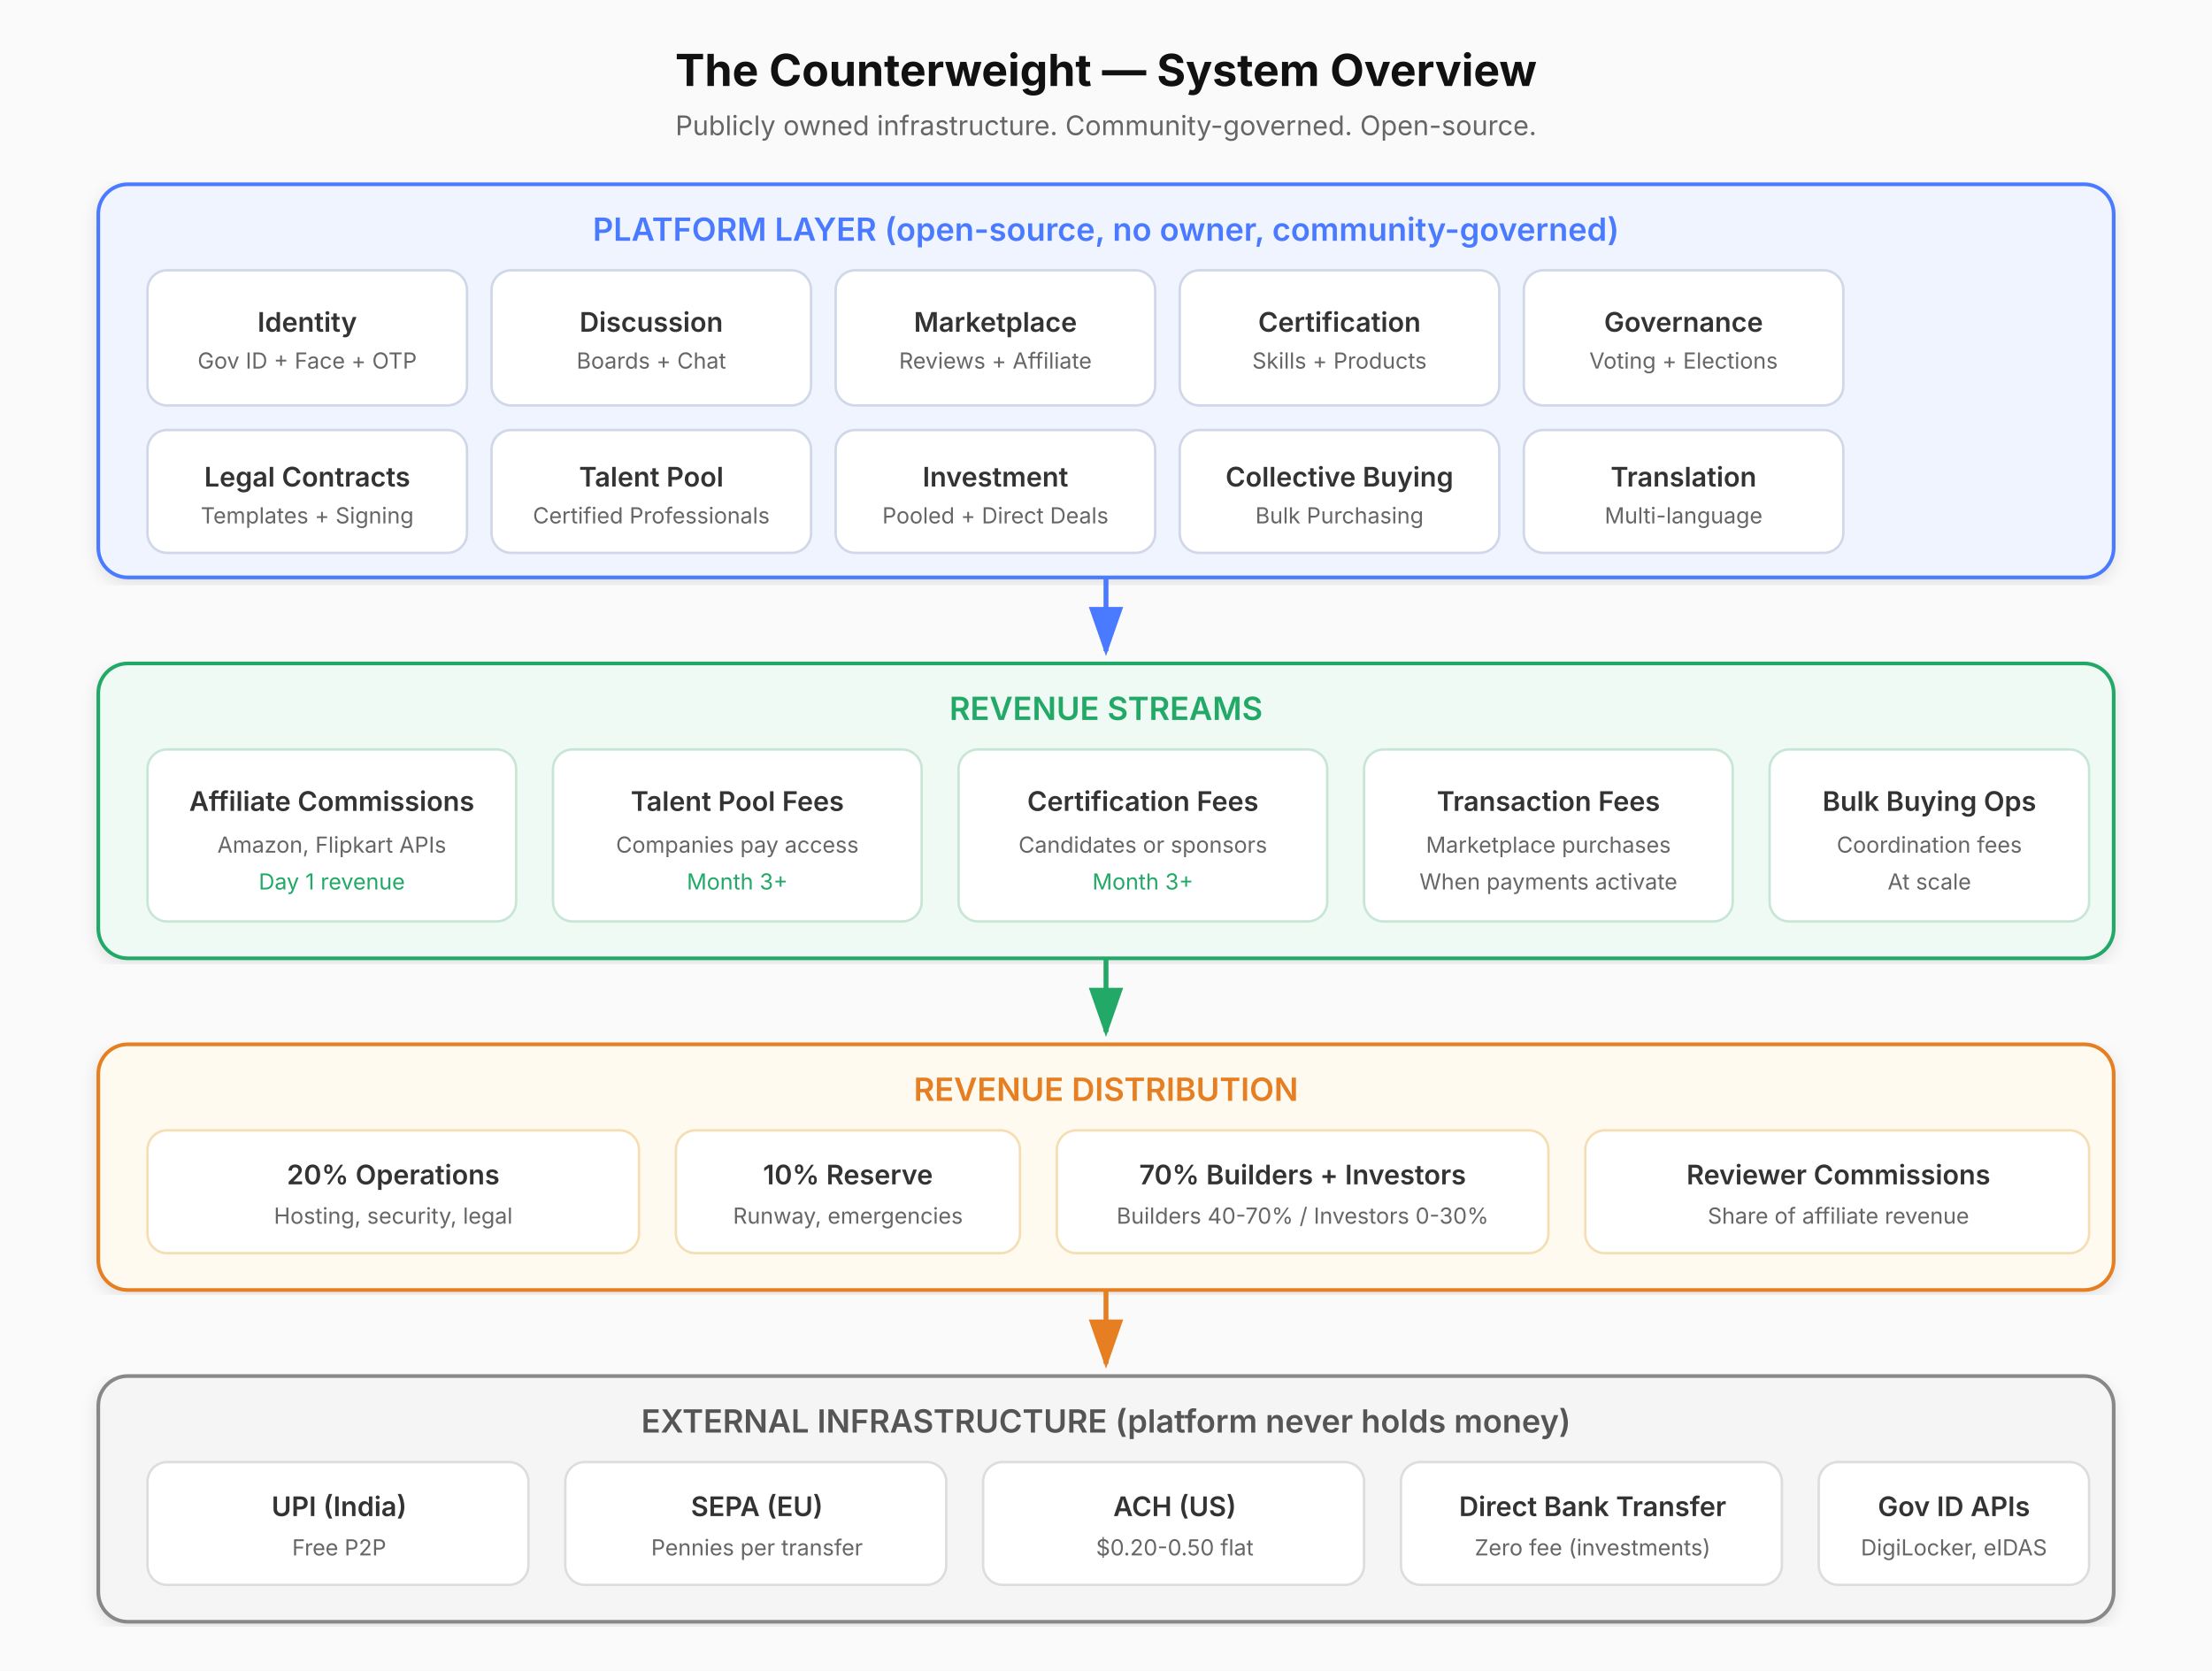
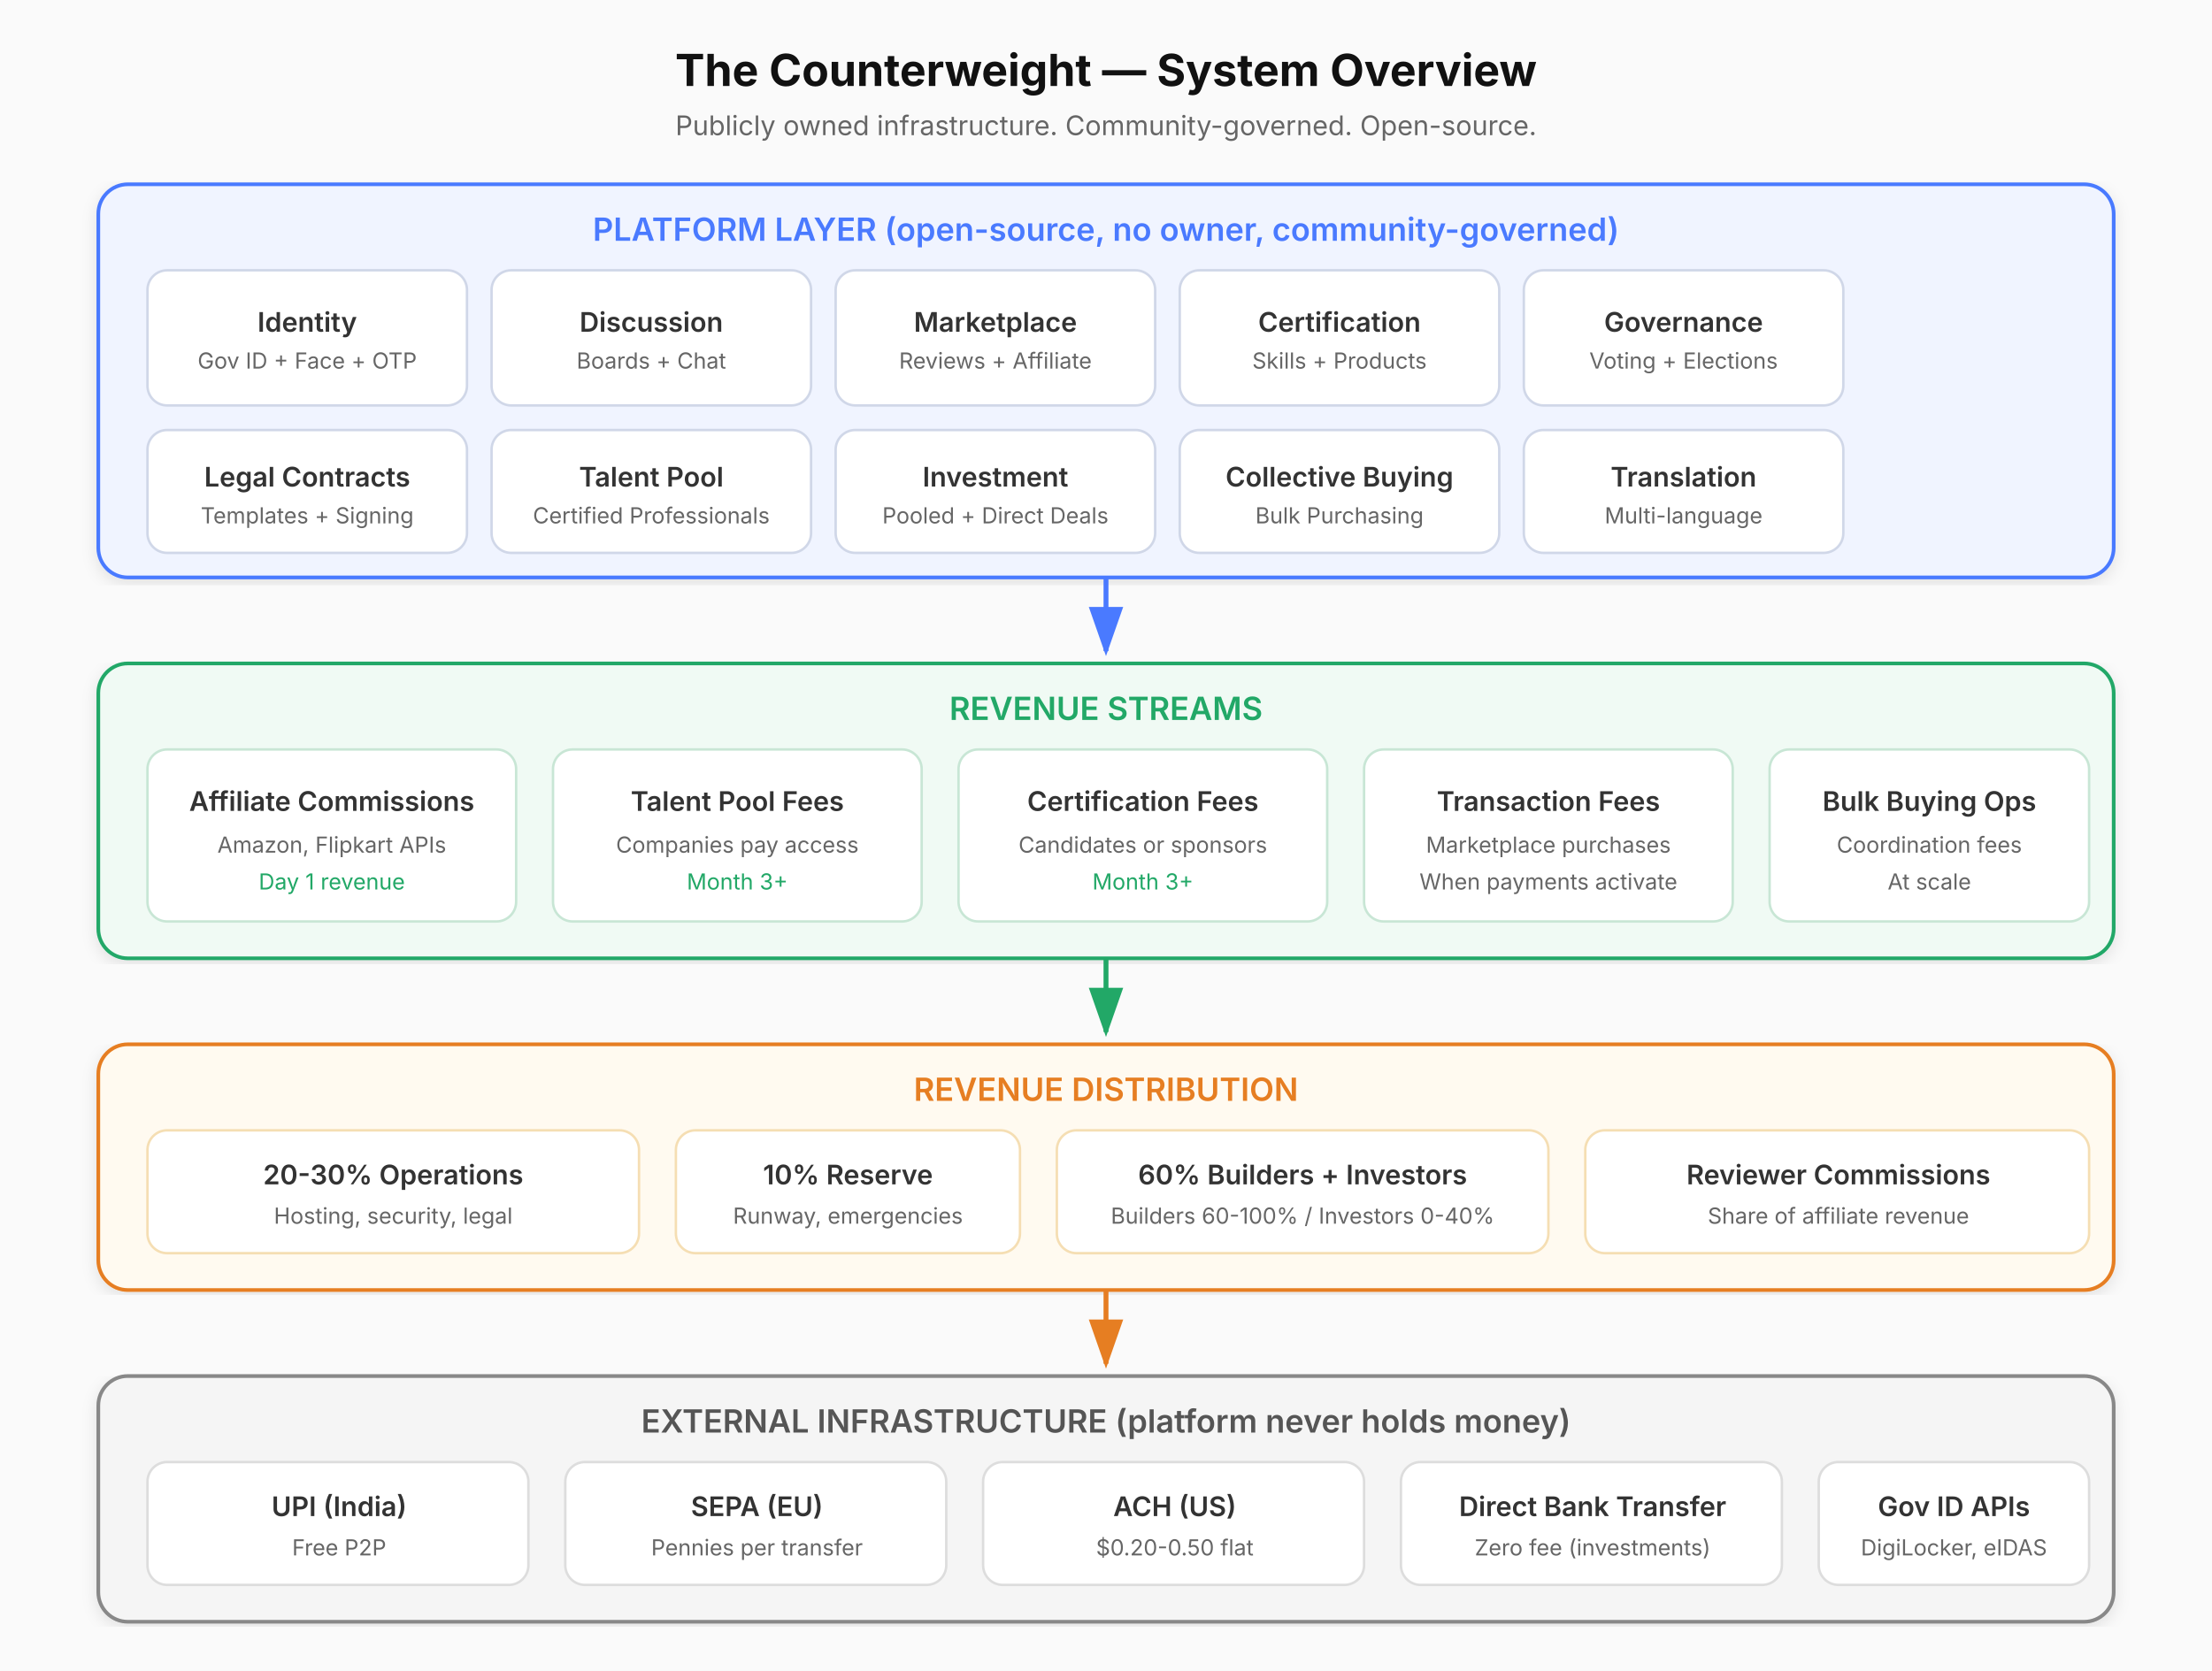
<svg xmlns="http://www.w3.org/2000/svg" viewBox="0 0 900 680" font-family="Inter, -apple-system, sans-serif">
  <defs>
    <filter id="shadow" x="-2%" y="-2%" width="104%" height="104%">
      <feDropShadow dx="0" dy="2" stdDeviation="3" flood-opacity="0.1" />
    </filter>
  </defs>
  <rect width="900" height="680" fill="#fafafa" />
  <text x="450" y="35" text-anchor="middle" font-size="18" font-weight="700" fill="#111">The Counterweight — System Overview</text>
  <text x="450" y="55" text-anchor="middle" font-size="11" fill="#666">Publicly owned infrastructure. Community-governed. Open-source.</text>
  <rect x="40" y="75" width="820" height="160" rx="12" fill="#f0f4ff" stroke="#4a7aff" stroke-width="1.5" filter="url(#shadow)" />
  <text x="450" y="98" text-anchor="middle" font-size="13" font-weight="600" fill="#4a7aff">PLATFORM LAYER (open-source, no owner, community-governed)</text>
  <rect x="60" y="110" width="130" height="55" rx="8" fill="#fff" stroke="#d0d7e8" stroke-width="1" />
  <text x="125" y="135" text-anchor="middle" font-size="11" font-weight="600" fill="#333">Identity</text>
  <text x="125" y="150" text-anchor="middle" font-size="9" fill="#666">Gov ID + Face + OTP</text>
  <rect x="200" y="110" width="130" height="55" rx="8" fill="#fff" stroke="#d0d7e8" stroke-width="1" />
  <text x="265" y="135" text-anchor="middle" font-size="11" font-weight="600" fill="#333">Discussion</text>
  <text x="265" y="150" text-anchor="middle" font-size="9" fill="#666">Boards + Chat</text>
  <rect x="340" y="110" width="130" height="55" rx="8" fill="#fff" stroke="#d0d7e8" stroke-width="1" />
  <text x="405" y="135" text-anchor="middle" font-size="11" font-weight="600" fill="#333">Marketplace</text>
  <text x="405" y="150" text-anchor="middle" font-size="9" fill="#666">Reviews + Affiliate</text>
  <rect x="480" y="110" width="130" height="55" rx="8" fill="#fff" stroke="#d0d7e8" stroke-width="1" />
  <text x="545" y="135" text-anchor="middle" font-size="11" font-weight="600" fill="#333">Certification</text>
  <text x="545" y="150" text-anchor="middle" font-size="9" fill="#666">Skills + Products</text>
  <rect x="620" y="110" width="130" height="55" rx="8" fill="#fff" stroke="#d0d7e8" stroke-width="1" />
  <text x="685" y="135" text-anchor="middle" font-size="11" font-weight="600" fill="#333">Governance</text>
  <text x="685" y="150" text-anchor="middle" font-size="9" fill="#666">Voting + Elections</text>
  <rect x="60" y="175" width="130" height="50" rx="8" fill="#fff" stroke="#d0d7e8" stroke-width="1" />
  <text x="125" y="198" text-anchor="middle" font-size="11" font-weight="600" fill="#333">Legal Contracts</text>
  <text x="125" y="213" text-anchor="middle" font-size="9" fill="#666">Templates + Signing</text>
  <rect x="200" y="175" width="130" height="50" rx="8" fill="#fff" stroke="#d0d7e8" stroke-width="1" />
  <text x="265" y="198" text-anchor="middle" font-size="11" font-weight="600" fill="#333">Talent Pool</text>
  <text x="265" y="213" text-anchor="middle" font-size="9" fill="#666">Certified Professionals</text>
  <rect x="340" y="175" width="130" height="50" rx="8" fill="#fff" stroke="#d0d7e8" stroke-width="1" />
  <text x="405" y="198" text-anchor="middle" font-size="11" font-weight="600" fill="#333">Investment</text>
  <text x="405" y="213" text-anchor="middle" font-size="9" fill="#666">Pooled + Direct Deals</text>
  <rect x="480" y="175" width="130" height="50" rx="8" fill="#fff" stroke="#d0d7e8" stroke-width="1" />
  <text x="545" y="198" text-anchor="middle" font-size="11" font-weight="600" fill="#333">Collective Buying</text>
  <text x="545" y="213" text-anchor="middle" font-size="9" fill="#666">Bulk Purchasing</text>
  <rect x="620" y="175" width="130" height="50" rx="8" fill="#fff" stroke="#d0d7e8" stroke-width="1" />
  <text x="685" y="198" text-anchor="middle" font-size="11" font-weight="600" fill="#333">Translation</text>
  <text x="685" y="213" text-anchor="middle" font-size="9" fill="#666">Multi-language</text>
  <line x1="450" y1="235" x2="450" y2="265" stroke="#4a7aff" stroke-width="2" marker-end="url(#arrowBlue)" />
  <defs>
    <marker id="arrowBlue" markerWidth="10" markerHeight="7" refX="9" refY="3.5" orient="auto">
      <polygon points="0 0, 10 3.5, 0 7" fill="#4a7aff" />
    </marker>
    <marker id="arrowGreen" markerWidth="10" markerHeight="7" refX="9" refY="3.5" orient="auto">
      <polygon points="0 0, 10 3.5, 0 7" fill="#22a867" />
    </marker>
    <marker id="arrowOrange" markerWidth="10" markerHeight="7" refX="9" refY="3.5" orient="auto">
      <polygon points="0 0, 10 3.5, 0 7" fill="#e67e22" />
    </marker>
  </defs>
  <rect x="40" y="270" width="820" height="120" rx="12" fill="#f0faf4" stroke="#22a867" stroke-width="1.5" filter="url(#shadow)" />
  <text x="450" y="293" text-anchor="middle" font-size="13" font-weight="600" fill="#22a867">REVENUE STREAMS</text>
  <rect x="60" y="305" width="150" height="70" rx="8" fill="#fff" stroke="#c8e6d5" stroke-width="1" />
  <text x="135" y="330" text-anchor="middle" font-size="11" font-weight="600" fill="#333">Affiliate Commissions</text>
  <text x="135" y="347" text-anchor="middle" font-size="9" fill="#666">Amazon, Flipkart APIs</text>
  <text x="135" y="362" text-anchor="middle" font-size="9" fill="#22a867">Day 1 revenue</text>
  <rect x="225" y="305" width="150" height="70" rx="8" fill="#fff" stroke="#c8e6d5" stroke-width="1" />
  <text x="300" y="330" text-anchor="middle" font-size="11" font-weight="600" fill="#333">Talent Pool Fees</text>
  <text x="300" y="347" text-anchor="middle" font-size="9" fill="#666">Companies pay access</text>
  <text x="300" y="362" text-anchor="middle" font-size="9" fill="#22a867">Month 3+</text>
  <rect x="390" y="305" width="150" height="70" rx="8" fill="#fff" stroke="#c8e6d5" stroke-width="1" />
  <text x="465" y="330" text-anchor="middle" font-size="11" font-weight="600" fill="#333">Certification Fees</text>
  <text x="465" y="347" text-anchor="middle" font-size="9" fill="#666">Candidates or sponsors</text>
  <text x="465" y="362" text-anchor="middle" font-size="9" fill="#22a867">Month 3+</text>
  <rect x="555" y="305" width="150" height="70" rx="8" fill="#fff" stroke="#c8e6d5" stroke-width="1" />
  <text x="630" y="330" text-anchor="middle" font-size="11" font-weight="600" fill="#333">Transaction Fees</text>
  <text x="630" y="347" text-anchor="middle" font-size="9" fill="#666">Marketplace purchases</text>
  <text x="630" y="362" text-anchor="middle" font-size="9" fill="#666">When payments activate</text>
  <rect x="720" y="305" width="130" height="70" rx="8" fill="#fff" stroke="#c8e6d5" stroke-width="1" />
  <text x="785" y="330" text-anchor="middle" font-size="11" font-weight="600" fill="#333">Bulk Buying Ops</text>
  <text x="785" y="347" text-anchor="middle" font-size="9" fill="#666">Coordination fees</text>
  <text x="785" y="362" text-anchor="middle" font-size="9" fill="#666">At scale</text>
  <line x1="450" y1="390" x2="450" y2="420" stroke="#22a867" stroke-width="2" marker-end="url(#arrowGreen)" />
  <rect x="40" y="425" width="820" height="100" rx="12" fill="#fffaf0" stroke="#e67e22" stroke-width="1.5" filter="url(#shadow)" />
  <text x="450" y="448" text-anchor="middle" font-size="13" font-weight="600" fill="#e67e22">REVENUE DISTRIBUTION</text>
  <rect x="60" y="460" width="200" height="50" rx="8" fill="#fff" stroke="#f5deb3" stroke-width="1" />
-   <text x="160" y="482" text-anchor="middle" font-size="11" font-weight="600" fill="#333">20% Operations</text>
+   <text x="160" y="482" text-anchor="middle" font-size="11" font-weight="600" fill="#333">20-30% Operations</text>
  <text x="160" y="498" text-anchor="middle" font-size="9" fill="#666">Hosting, security, legal</text>
  <rect x="275" y="460" width="140" height="50" rx="8" fill="#fff" stroke="#f5deb3" stroke-width="1" />
  <text x="345" y="482" text-anchor="middle" font-size="11" font-weight="600" fill="#333">10% Reserve</text>
  <text x="345" y="498" text-anchor="middle" font-size="9" fill="#666">Runway, emergencies</text>
  <rect x="430" y="460" width="200" height="50" rx="8" fill="#fff" stroke="#f5deb3" stroke-width="1" />
-   <text x="530" y="482" text-anchor="middle" font-size="11" font-weight="600" fill="#333">70% Builders + Investors</text>
-   <text x="530" y="498" text-anchor="middle" font-size="9" fill="#666">Builders 40-70% / Investors 0-30%</text>
+   <text x="530" y="482" text-anchor="middle" font-size="11" font-weight="600" fill="#333">60% Builders + Investors</text>
+   <text x="530" y="498" text-anchor="middle" font-size="9" fill="#666">Builders 60-100% / Investors 0-40%</text>
  <rect x="645" y="460" width="205" height="50" rx="8" fill="#fff" stroke="#f5deb3" stroke-width="1" />
  <text x="748" y="482" text-anchor="middle" font-size="11" font-weight="600" fill="#333">Reviewer Commissions</text>
  <text x="748" y="498" text-anchor="middle" font-size="9" fill="#666">Share of affiliate revenue</text>
  <line x1="450" y1="525" x2="450" y2="555" stroke="#e67e22" stroke-width="2" marker-end="url(#arrowOrange)" />
  <rect x="40" y="560" width="820" height="100" rx="12" fill="#f5f5f5" stroke="#888" stroke-width="1.5" filter="url(#shadow)" />
  <text x="450" y="583" text-anchor="middle" font-size="13" font-weight="600" fill="#555">EXTERNAL INFRASTRUCTURE (platform never holds money)</text>
  <rect x="60" y="595" width="155" height="50" rx="8" fill="#fff" stroke="#ddd" stroke-width="1" />
  <text x="138" y="617" text-anchor="middle" font-size="11" font-weight="600" fill="#333">UPI (India)</text>
  <text x="138" y="633" text-anchor="middle" font-size="9" fill="#666">Free P2P</text>
  <rect x="230" y="595" width="155" height="50" rx="8" fill="#fff" stroke="#ddd" stroke-width="1" />
  <text x="308" y="617" text-anchor="middle" font-size="11" font-weight="600" fill="#333">SEPA (EU)</text>
  <text x="308" y="633" text-anchor="middle" font-size="9" fill="#666">Pennies per transfer</text>
  <rect x="400" y="595" width="155" height="50" rx="8" fill="#fff" stroke="#ddd" stroke-width="1" />
  <text x="478" y="617" text-anchor="middle" font-size="11" font-weight="600" fill="#333">ACH (US)</text>
  <text x="478" y="633" text-anchor="middle" font-size="9" fill="#666">$0.20-0.50 flat</text>
  <rect x="570" y="595" width="155" height="50" rx="8" fill="#fff" stroke="#ddd" stroke-width="1" />
  <text x="648" y="617" text-anchor="middle" font-size="11" font-weight="600" fill="#333">Direct Bank Transfer</text>
  <text x="648" y="633" text-anchor="middle" font-size="9" fill="#666">Zero fee (investments)</text>
  <rect x="740" y="595" width="110" height="50" rx="8" fill="#fff" stroke="#ddd" stroke-width="1" />
  <text x="795" y="617" text-anchor="middle" font-size="11" font-weight="600" fill="#333">Gov ID APIs</text>
  <text x="795" y="633" text-anchor="middle" font-size="9" fill="#666">DigiLocker, eIDAS</text>
</svg>
